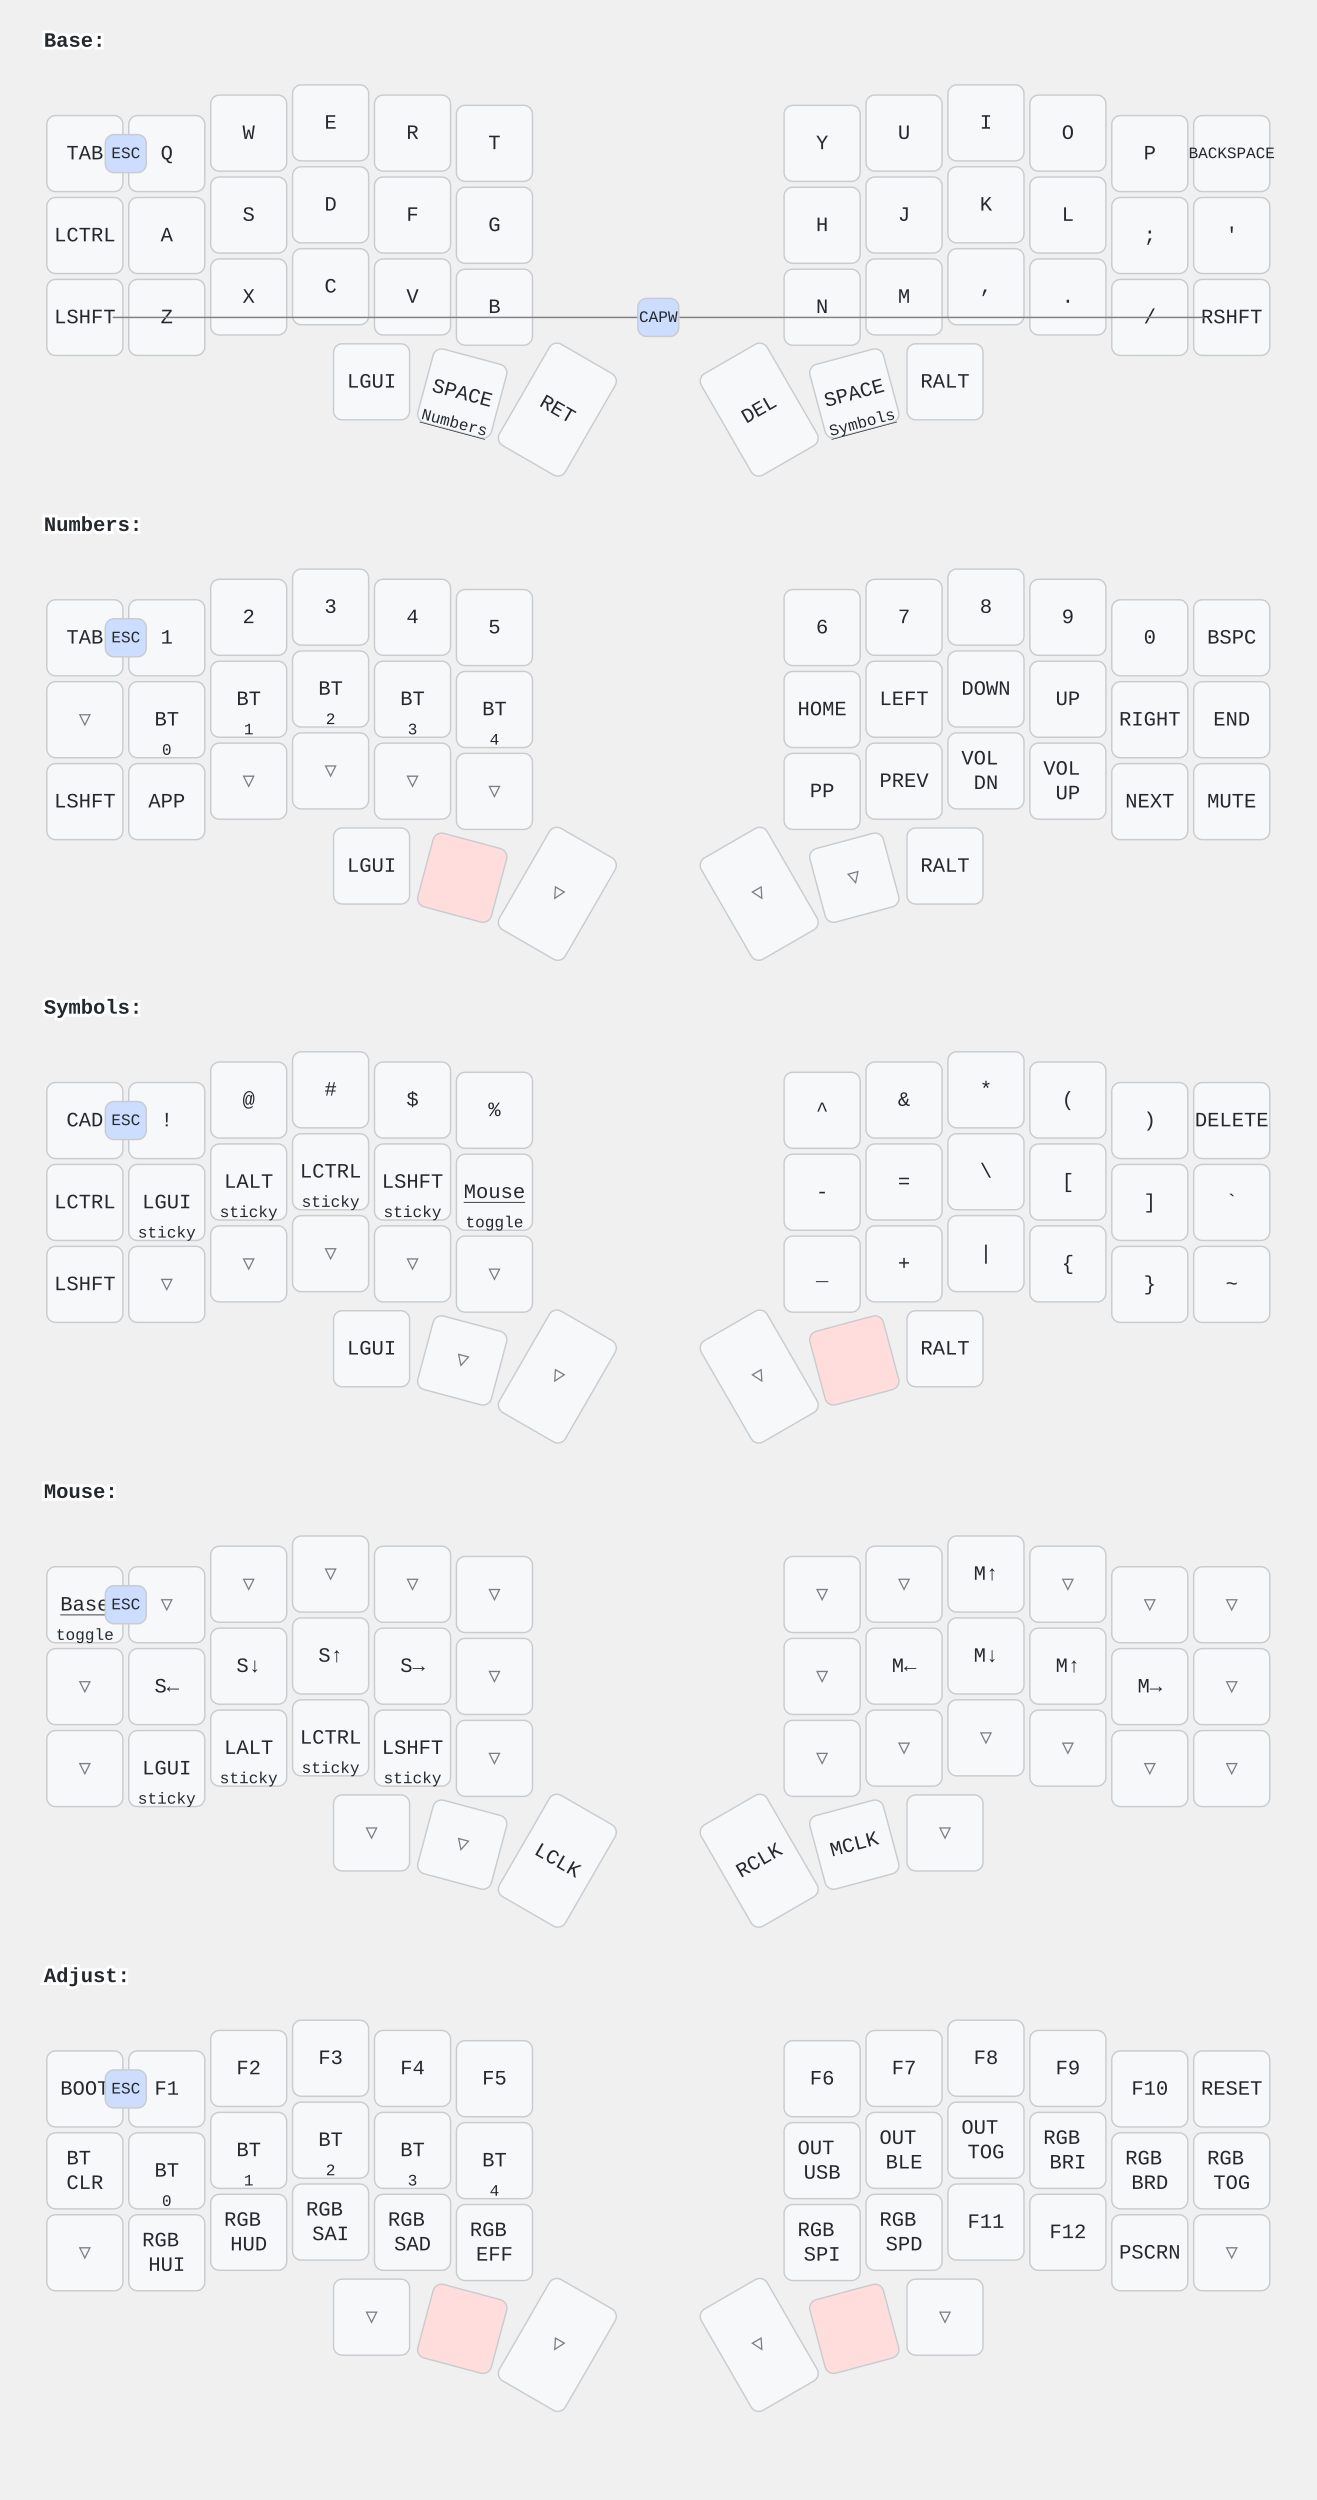
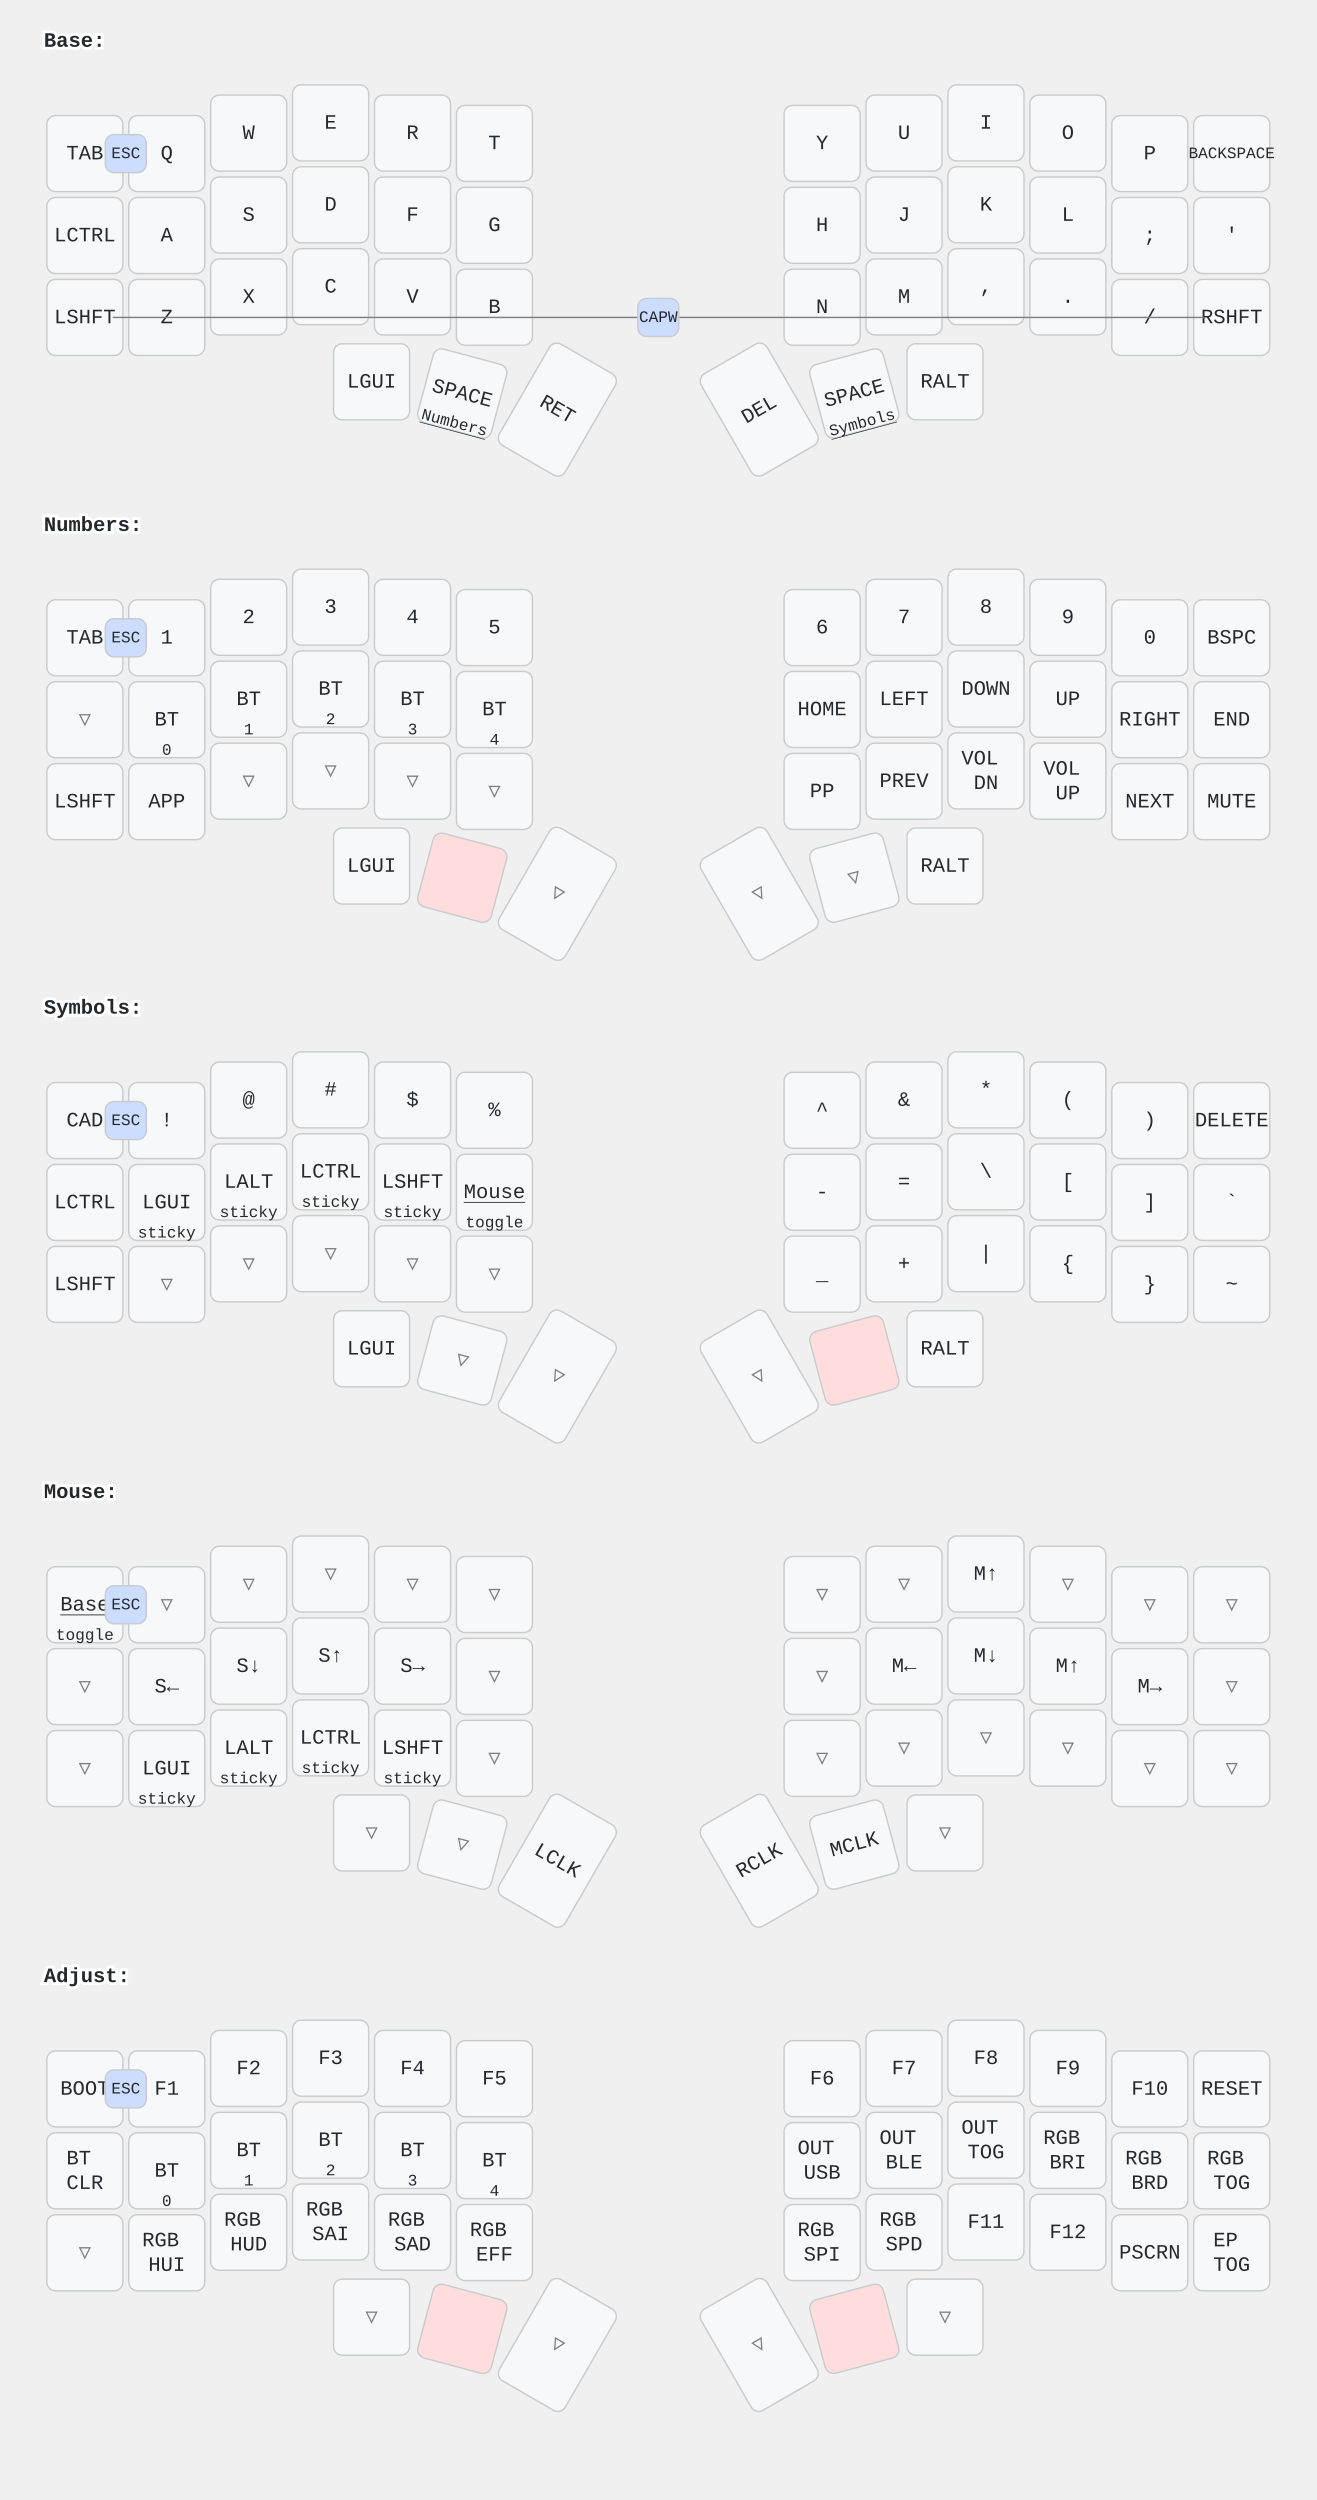
<svg xmlns="http://www.w3.org/2000/svg" width="900" height="1709" viewBox="0 0 900 1709" class="keymap">
  <style>/* inherit to force styles through use tags */
svg path {
    fill: inherit;
}

/* font and background color specifications */
svg.keymap {
    font-family: SFMono-Regular,Consolas,Liberation Mono,Menlo,monospace;
    font-size: 14px;
    font-kerning: normal;
    text-rendering: optimizeLegibility;
    fill: #24292e;
}

/* default key styling */
rect.key {
    fill: #f6f8fa;
}

rect.key, rect.combo {
    stroke: #c9cccf;
    stroke-width: 1;
}

/* default key side styling, only used is draw_key_sides is set */
rect.side {
    filter: brightness(90%);
}

/* color accent for combo boxes */
rect.combo, rect.combo-separate {
    fill: #cdf;
}

/* color accent for held keys */
rect.held, rect.combo.held {
    fill: #fdd;
}

/* color accent for ghost (optional) keys */
rect.ghost, rect.combo.ghost {
    stroke-dasharray: 4, 4;
    stroke-width: 2;
}

text {
    text-anchor: middle;
    dominant-baseline: middle;
}

/* styling for layer labels */
text.label {
    font-weight: bold;
    text-anchor: start;
    stroke: white;
    stroke-width: 4;
    paint-order: stroke;
}

/* styling for optional footer */
text.footer {
    text-anchor: end;
    dominant-baseline: auto;
    stroke: white;
    stroke-width: 4;
    paint-order: stroke;
}

/* styling for combo tap, and key non-tap label text */
text.combo, text.hold, text.shifted, text.left, text.right, text.tl, text.tr, text.bl, text.br {
    font-size: 11px;
}

text.hold, text.bl, text.br {
    text-anchor: middle;
    dominant-baseline: auto;
}

text.shifted, text.tl, text.tr {
    text-anchor: middle;
    dominant-baseline: hanging;
}

text.left, text.tl, text.bl {
    text-anchor: start;
}

text.right, text.tr, text.br {
    text-anchor: end;
}

text.layer-activator {
    text-decoration: underline;
}

/* styling for hold/shifted label text in combo box */
text.combo.hold, text.combo.shifted, text.combo.left, text.combo.right {
    font-size: 8px;
}

/* lighter symbol for transparent keys */
text.trans {
    fill: #7b7e81;
}

/* styling for combo dendrons */
path.combo {
    stroke-width: 1;
    stroke: gray;
    fill: none;
}

/* Start Tabler Icons Cleanup */
/* cannot use height/width with glyphs */
.icon-tabler &gt; path {
    fill: inherit;
    stroke: inherit;
    stroke-width: 2;
}
/* hide tabler's default box */
.icon-tabler &gt; path[stroke="none"][fill="none"] {
    visibility: hidden;
}
/* End Tabler Icons Cleanup */
</style>
  <g transform="translate(30, 0)" class="layer-Base">
    <text x="0" y="28" class="label" id="Base">Base:</text>
    <g transform="translate(0, 56)">
      <g transform="translate(28, 49)" class="key keypos-0">
        <rect rx="6" ry="6" x="-26" y="-26" width="52" height="52" class="key" />
        <text x="0" y="0" class="key tap">TAB</text>
      </g>
      <g transform="translate(84, 49)" class="key keypos-1">
        <rect rx="6" ry="6" x="-26" y="-26" width="52" height="52" class="key" />
        <text x="0" y="0" class="key tap">Q</text>
      </g>
      <g transform="translate(140, 35)" class="key keypos-2">
        <rect rx="6" ry="6" x="-26" y="-26" width="52" height="52" class="key" />
        <text x="0" y="0" class="key tap">W</text>
      </g>
      <g transform="translate(196, 28)" class="key keypos-3">
        <rect rx="6" ry="6" x="-26" y="-26" width="52" height="52" class="key" />
        <text x="0" y="0" class="key tap">E</text>
      </g>
      <g transform="translate(252, 35)" class="key keypos-4">
        <rect rx="6" ry="6" x="-26" y="-26" width="52" height="52" class="key" />
        <text x="0" y="0" class="key tap">R</text>
      </g>
      <g transform="translate(308, 42)" class="key keypos-5">
        <rect rx="6" ry="6" x="-26" y="-26" width="52" height="52" class="key" />
        <text x="0" y="0" class="key tap">T</text>
      </g>
      <g transform="translate(532, 42)" class="key keypos-6">
        <rect rx="6" ry="6" x="-26" y="-26" width="52" height="52" class="key" />
        <text x="0" y="0" class="key tap">Y</text>
      </g>
      <g transform="translate(588, 35)" class="key keypos-7">
        <rect rx="6" ry="6" x="-26" y="-26" width="52" height="52" class="key" />
        <text x="0" y="0" class="key tap">U</text>
      </g>
      <g transform="translate(644, 28)" class="key keypos-8">
        <rect rx="6" ry="6" x="-26" y="-26" width="52" height="52" class="key" />
        <text x="0" y="0" class="key tap">I</text>
      </g>
      <g transform="translate(700, 35)" class="key keypos-9">
        <rect rx="6" ry="6" x="-26" y="-26" width="52" height="52" class="key" />
        <text x="0" y="0" class="key tap">O</text>
      </g>
      <g transform="translate(756, 49)" class="key keypos-10">
        <rect rx="6" ry="6" x="-26" y="-26" width="52" height="52" class="key" />
        <text x="0" y="0" class="key tap">P</text>
      </g>
      <g transform="translate(812, 49)" class="key keypos-11">
        <rect rx="6" ry="6" x="-26" y="-26" width="52" height="52" class="key" />
        <text x="0" y="0" class="key tap">
          <tspan style="font-size: 78%">BACKSPACE</tspan>
        </text>
      </g>
      <g transform="translate(28, 105)" class="key keypos-12">
        <rect rx="6" ry="6" x="-26" y="-26" width="52" height="52" class="key" />
        <text x="0" y="0" class="key tap">LCTRL</text>
      </g>
      <g transform="translate(84, 105)" class="key keypos-13">
        <rect rx="6" ry="6" x="-26" y="-26" width="52" height="52" class="key" />
        <text x="0" y="0" class="key tap">A</text>
      </g>
      <g transform="translate(140, 91)" class="key keypos-14">
        <rect rx="6" ry="6" x="-26" y="-26" width="52" height="52" class="key" />
        <text x="0" y="0" class="key tap">S</text>
      </g>
      <g transform="translate(196, 84)" class="key keypos-15">
        <rect rx="6" ry="6" x="-26" y="-26" width="52" height="52" class="key" />
        <text x="0" y="0" class="key tap">D</text>
      </g>
      <g transform="translate(252, 91)" class="key keypos-16">
        <rect rx="6" ry="6" x="-26" y="-26" width="52" height="52" class="key" />
        <text x="0" y="0" class="key tap">F</text>
      </g>
      <g transform="translate(308, 98)" class="key keypos-17">
        <rect rx="6" ry="6" x="-26" y="-26" width="52" height="52" class="key" />
        <text x="0" y="0" class="key tap">G</text>
      </g>
      <g transform="translate(532, 98)" class="key keypos-18">
        <rect rx="6" ry="6" x="-26" y="-26" width="52" height="52" class="key" />
        <text x="0" y="0" class="key tap">H</text>
      </g>
      <g transform="translate(588, 91)" class="key keypos-19">
        <rect rx="6" ry="6" x="-26" y="-26" width="52" height="52" class="key" />
        <text x="0" y="0" class="key tap">J</text>
      </g>
      <g transform="translate(644, 84)" class="key keypos-20">
        <rect rx="6" ry="6" x="-26" y="-26" width="52" height="52" class="key" />
        <text x="0" y="0" class="key tap">K</text>
      </g>
      <g transform="translate(700, 91)" class="key keypos-21">
        <rect rx="6" ry="6" x="-26" y="-26" width="52" height="52" class="key" />
        <text x="0" y="0" class="key tap">L</text>
      </g>
      <g transform="translate(756, 105)" class="key keypos-22">
        <rect rx="6" ry="6" x="-26" y="-26" width="52" height="52" class="key" />
        <text x="0" y="0" class="key tap">;</text>
      </g>
      <g transform="translate(812, 105)" class="key keypos-23">
        <rect rx="6" ry="6" x="-26" y="-26" width="52" height="52" class="key" />
        <text x="0" y="0" class="key tap">'</text>
      </g>
      <g transform="translate(28, 161)" class="key keypos-24">
        <rect rx="6" ry="6" x="-26" y="-26" width="52" height="52" class="key" />
        <text x="0" y="0" class="key tap">LSHFT</text>
      </g>
      <g transform="translate(84, 161)" class="key keypos-25">
        <rect rx="6" ry="6" x="-26" y="-26" width="52" height="52" class="key" />
        <text x="0" y="0" class="key tap">Z</text>
      </g>
      <g transform="translate(140, 147)" class="key keypos-26">
        <rect rx="6" ry="6" x="-26" y="-26" width="52" height="52" class="key" />
        <text x="0" y="0" class="key tap">X</text>
      </g>
      <g transform="translate(196, 140)" class="key keypos-27">
        <rect rx="6" ry="6" x="-26" y="-26" width="52" height="52" class="key" />
        <text x="0" y="0" class="key tap">C</text>
      </g>
      <g transform="translate(252, 147)" class="key keypos-28">
        <rect rx="6" ry="6" x="-26" y="-26" width="52" height="52" class="key" />
        <text x="0" y="0" class="key tap">V</text>
      </g>
      <g transform="translate(308, 154)" class="key keypos-29">
        <rect rx="6" ry="6" x="-26" y="-26" width="52" height="52" class="key" />
        <text x="0" y="0" class="key tap">B</text>
      </g>
      <g transform="translate(532, 154)" class="key keypos-30">
        <rect rx="6" ry="6" x="-26" y="-26" width="52" height="52" class="key" />
        <text x="0" y="0" class="key tap">N</text>
      </g>
      <g transform="translate(588, 147)" class="key keypos-31">
        <rect rx="6" ry="6" x="-26" y="-26" width="52" height="52" class="key" />
        <text x="0" y="0" class="key tap">M</text>
      </g>
      <g transform="translate(644, 140)" class="key keypos-32">
        <rect rx="6" ry="6" x="-26" y="-26" width="52" height="52" class="key" />
        <text x="0" y="0" class="key tap">,</text>
      </g>
      <g transform="translate(700, 147)" class="key keypos-33">
        <rect rx="6" ry="6" x="-26" y="-26" width="52" height="52" class="key" />
        <text x="0" y="0" class="key tap">.</text>
      </g>
      <g transform="translate(756, 161)" class="key keypos-34">
        <rect rx="6" ry="6" x="-26" y="-26" width="52" height="52" class="key" />
        <text x="0" y="0" class="key tap">/</text>
      </g>
      <g transform="translate(812, 161)" class="key keypos-35">
        <rect rx="6" ry="6" x="-26" y="-26" width="52" height="52" class="key" />
        <text x="0" y="0" class="key tap">RSHFT</text>
      </g>
      <g transform="translate(224, 205)" class="key keypos-36">
        <rect rx="6" ry="6" x="-26" y="-26" width="52" height="52" class="key" />
        <text x="0" y="0" class="key tap">LGUI</text>
      </g>
      <g transform="translate(286, 213) rotate(15.0)" class="key keypos-37">
        <rect rx="6" ry="6" x="-26" y="-26" width="52" height="52" class="key" />
        <text x="0" y="0" class="key tap">SPACE</text>
        <a href="#Numbers">
          <text x="0" y="24" class="key hold layer-activator">Numbers</text>
        </a>
      </g>
      <g transform="translate(351, 224) rotate(30.0)" class="key keypos-38">
        <rect rx="6" ry="6" x="-26" y="-40" width="52" height="80" class="key" />
        <text x="0" y="0" class="key tap">RET</text>
      </g>
      <g transform="translate(489, 224) rotate(-30.0)" class="key keypos-39">
        <rect rx="6" ry="6" x="-26" y="-40" width="52" height="80" class="key" />
        <text x="0" y="0" class="key tap">DEL</text>
      </g>
      <g transform="translate(554, 213) rotate(-15.0)" class="key keypos-40">
        <rect rx="6" ry="6" x="-26" y="-26" width="52" height="52" class="key" />
        <text x="0" y="0" class="key tap">SPACE</text>
        <a href="#Symbols">
          <text x="0" y="24" class="key hold layer-activator">Symbols</text>
        </a>
      </g>
      <g transform="translate(616, 205)" class="key keypos-41">
        <rect rx="6" ry="6" x="-26" y="-26" width="52" height="52" class="key" />
        <text x="0" y="0" class="key tap">RALT</text>
      </g>
      <g class="combo combopos-0">
        <rect rx="6" ry="6" x="42" y="36" width="28" height="26" class="combo" />
        <text x="56" y="49" class="combo tap">ESC</text>
      </g>
      <g class="combo combopos-1">
        <path d="M420,161 l-373,0" class="combo" />
        <path d="M420,161 l373,0" class="combo" />
        <rect rx="6" ry="6" x="406" y="148" width="28" height="26" class="combo" />
        <text x="420" y="161" class="combo tap">CAPW</text>
      </g>
    </g>
  </g>
  <g transform="translate(30, 331)" class="layer-Numbers">
    <text x="0" y="28" class="label" id="Numbers">Numbers:</text>
    <g transform="translate(0, 56)">
      <g transform="translate(28, 49)" class="key keypos-0">
        <rect rx="6" ry="6" x="-26" y="-26" width="52" height="52" class="key" />
        <text x="0" y="0" class="key tap">TAB</text>
      </g>
      <g transform="translate(84, 49)" class="key keypos-1">
        <rect rx="6" ry="6" x="-26" y="-26" width="52" height="52" class="key" />
        <text x="0" y="0" class="key tap">1</text>
      </g>
      <g transform="translate(140, 35)" class="key keypos-2">
        <rect rx="6" ry="6" x="-26" y="-26" width="52" height="52" class="key" />
        <text x="0" y="0" class="key tap">2</text>
      </g>
      <g transform="translate(196, 28)" class="key keypos-3">
        <rect rx="6" ry="6" x="-26" y="-26" width="52" height="52" class="key" />
        <text x="0" y="0" class="key tap">3</text>
      </g>
      <g transform="translate(252, 35)" class="key keypos-4">
        <rect rx="6" ry="6" x="-26" y="-26" width="52" height="52" class="key" />
        <text x="0" y="0" class="key tap">4</text>
      </g>
      <g transform="translate(308, 42)" class="key keypos-5">
        <rect rx="6" ry="6" x="-26" y="-26" width="52" height="52" class="key" />
        <text x="0" y="0" class="key tap">5</text>
      </g>
      <g transform="translate(532, 42)" class="key keypos-6">
        <rect rx="6" ry="6" x="-26" y="-26" width="52" height="52" class="key" />
        <text x="0" y="0" class="key tap">6</text>
      </g>
      <g transform="translate(588, 35)" class="key keypos-7">
        <rect rx="6" ry="6" x="-26" y="-26" width="52" height="52" class="key" />
        <text x="0" y="0" class="key tap">7</text>
      </g>
      <g transform="translate(644, 28)" class="key keypos-8">
        <rect rx="6" ry="6" x="-26" y="-26" width="52" height="52" class="key" />
        <text x="0" y="0" class="key tap">8</text>
      </g>
      <g transform="translate(700, 35)" class="key keypos-9">
        <rect rx="6" ry="6" x="-26" y="-26" width="52" height="52" class="key" />
        <text x="0" y="0" class="key tap">9</text>
      </g>
      <g transform="translate(756, 49)" class="key keypos-10">
        <rect rx="6" ry="6" x="-26" y="-26" width="52" height="52" class="key" />
        <text x="0" y="0" class="key tap">0</text>
      </g>
      <g transform="translate(812, 49)" class="key keypos-11">
        <rect rx="6" ry="6" x="-26" y="-26" width="52" height="52" class="key" />
        <text x="0" y="0" class="key tap">BSPC</text>
      </g>
      <g transform="translate(28, 105)" class="key trans keypos-12">
        <rect rx="6" ry="6" x="-26" y="-26" width="52" height="52" class="key trans" />
        <text x="0" y="0" class="key trans tap">▽</text>
      </g>
      <g transform="translate(84, 105)" class="key keypos-13">
        <rect rx="6" ry="6" x="-26" y="-26" width="52" height="52" class="key" />
        <text x="0" y="0" class="key tap">BT</text>
        <text x="0" y="24" class="key hold">0</text>
      </g>
      <g transform="translate(140, 91)" class="key keypos-14">
        <rect rx="6" ry="6" x="-26" y="-26" width="52" height="52" class="key" />
        <text x="0" y="0" class="key tap">BT</text>
        <text x="0" y="24" class="key hold">1</text>
      </g>
      <g transform="translate(196, 84)" class="key keypos-15">
        <rect rx="6" ry="6" x="-26" y="-26" width="52" height="52" class="key" />
        <text x="0" y="0" class="key tap">BT</text>
        <text x="0" y="24" class="key hold">2</text>
      </g>
      <g transform="translate(252, 91)" class="key keypos-16">
        <rect rx="6" ry="6" x="-26" y="-26" width="52" height="52" class="key" />
        <text x="0" y="0" class="key tap">BT</text>
        <text x="0" y="24" class="key hold">3</text>
      </g>
      <g transform="translate(308, 98)" class="key keypos-17">
        <rect rx="6" ry="6" x="-26" y="-26" width="52" height="52" class="key" />
        <text x="0" y="0" class="key tap">BT</text>
        <text x="0" y="24" class="key hold">4</text>
      </g>
      <g transform="translate(532, 98)" class="key keypos-18">
        <rect rx="6" ry="6" x="-26" y="-26" width="52" height="52" class="key" />
        <text x="0" y="0" class="key tap">HOME</text>
      </g>
      <g transform="translate(588, 91)" class="key keypos-19">
        <rect rx="6" ry="6" x="-26" y="-26" width="52" height="52" class="key" />
        <text x="0" y="0" class="key tap">LEFT</text>
      </g>
      <g transform="translate(644, 84)" class="key keypos-20">
        <rect rx="6" ry="6" x="-26" y="-26" width="52" height="52" class="key" />
        <text x="0" y="0" class="key tap">DOWN</text>
      </g>
      <g transform="translate(700, 91)" class="key keypos-21">
        <rect rx="6" ry="6" x="-26" y="-26" width="52" height="52" class="key" />
        <text x="0" y="0" class="key tap">UP</text>
      </g>
      <g transform="translate(756, 105)" class="key keypos-22">
        <rect rx="6" ry="6" x="-26" y="-26" width="52" height="52" class="key" />
        <text x="0" y="0" class="key tap">RIGHT</text>
      </g>
      <g transform="translate(812, 105)" class="key keypos-23">
        <rect rx="6" ry="6" x="-26" y="-26" width="52" height="52" class="key" />
        <text x="0" y="0" class="key tap">END</text>
      </g>
      <g transform="translate(28, 161)" class="key keypos-24">
        <rect rx="6" ry="6" x="-26" y="-26" width="52" height="52" class="key" />
        <text x="0" y="0" class="key tap">LSHFT</text>
      </g>
      <g transform="translate(84, 161)" class="key keypos-25">
        <rect rx="6" ry="6" x="-26" y="-26" width="52" height="52" class="key" />
        <text x="0" y="0" class="key tap">APP</text>
      </g>
      <g transform="translate(140, 147)" class="key trans keypos-26">
        <rect rx="6" ry="6" x="-26" y="-26" width="52" height="52" class="key trans" />
        <text x="0" y="0" class="key trans tap">▽</text>
      </g>
      <g transform="translate(196, 140)" class="key trans keypos-27">
        <rect rx="6" ry="6" x="-26" y="-26" width="52" height="52" class="key trans" />
        <text x="0" y="0" class="key trans tap">▽</text>
      </g>
      <g transform="translate(252, 147)" class="key trans keypos-28">
        <rect rx="6" ry="6" x="-26" y="-26" width="52" height="52" class="key trans" />
        <text x="0" y="0" class="key trans tap">▽</text>
      </g>
      <g transform="translate(308, 154)" class="key trans keypos-29">
        <rect rx="6" ry="6" x="-26" y="-26" width="52" height="52" class="key trans" />
        <text x="0" y="0" class="key trans tap">▽</text>
      </g>
      <g transform="translate(532, 154)" class="key keypos-30">
        <rect rx="6" ry="6" x="-26" y="-26" width="52" height="52" class="key" />
        <text x="0" y="0" class="key tap">PP</text>
      </g>
      <g transform="translate(588, 147)" class="key keypos-31">
        <rect rx="6" ry="6" x="-26" y="-26" width="52" height="52" class="key" />
        <text x="0" y="0" class="key tap">PREV</text>
      </g>
      <g transform="translate(644, 140)" class="key keypos-32">
        <rect rx="6" ry="6" x="-26" y="-26" width="52" height="52" class="key" />
        <text x="0" y="0" class="key tap">
          <tspan x="0" dy="-0.6em">VOL</tspan>
          <tspan x="0" dy="1.2em">DN</tspan>
        </text>
      </g>
      <g transform="translate(700, 147)" class="key keypos-33">
        <rect rx="6" ry="6" x="-26" y="-26" width="52" height="52" class="key" />
        <text x="0" y="0" class="key tap">
          <tspan x="0" dy="-0.6em">VOL</tspan>
          <tspan x="0" dy="1.2em">UP</tspan>
        </text>
      </g>
      <g transform="translate(756, 161)" class="key keypos-34">
        <rect rx="6" ry="6" x="-26" y="-26" width="52" height="52" class="key" />
        <text x="0" y="0" class="key tap">NEXT</text>
      </g>
      <g transform="translate(812, 161)" class="key keypos-35">
        <rect rx="6" ry="6" x="-26" y="-26" width="52" height="52" class="key" />
        <text x="0" y="0" class="key tap">MUTE</text>
      </g>
      <g transform="translate(224, 205)" class="key keypos-36">
        <rect rx="6" ry="6" x="-26" y="-26" width="52" height="52" class="key" />
        <text x="0" y="0" class="key tap">LGUI</text>
      </g>
      <g transform="translate(286, 213) rotate(15.0)" class="key held keypos-37">
        <rect rx="6" ry="6" x="-26" y="-26" width="52" height="52" class="key held" />
      </g>
      <g transform="translate(351, 224) rotate(30.0)" class="key trans keypos-38">
        <rect rx="6" ry="6" x="-26" y="-40" width="52" height="80" class="key trans" />
        <text x="0" y="0" class="key trans tap">▽</text>
      </g>
      <g transform="translate(489, 224) rotate(-30.0)" class="key trans keypos-39">
        <rect rx="6" ry="6" x="-26" y="-40" width="52" height="80" class="key trans" />
        <text x="0" y="0" class="key trans tap">▽</text>
      </g>
      <g transform="translate(554, 213) rotate(-15.0)" class="key trans keypos-40">
        <rect rx="6" ry="6" x="-26" y="-26" width="52" height="52" class="key trans" />
        <text x="0" y="0" class="key trans tap">▽</text>
      </g>
      <g transform="translate(616, 205)" class="key keypos-41">
        <rect rx="6" ry="6" x="-26" y="-26" width="52" height="52" class="key" />
        <text x="0" y="0" class="key tap">RALT</text>
      </g>
      <g class="combo combopos-0">
        <rect rx="6" ry="6" x="42" y="36" width="28" height="26" class="combo" />
        <text x="56" y="49" class="combo tap">ESC</text>
      </g>
    </g>
  </g>
  <g transform="translate(30, 661)" class="layer-Symbols">
    <text x="0" y="28" class="label" id="Symbols">Symbols:</text>
    <g transform="translate(0, 56)">
      <g transform="translate(28, 49)" class="key keypos-0">
        <rect rx="6" ry="6" x="-26" y="-26" width="52" height="52" class="key" />
        <text x="0" y="0" class="key tap">CAD</text>
      </g>
      <g transform="translate(84, 49)" class="key keypos-1">
        <rect rx="6" ry="6" x="-26" y="-26" width="52" height="52" class="key" />
        <text x="0" y="0" class="key tap">!</text>
      </g>
      <g transform="translate(140, 35)" class="key keypos-2">
        <rect rx="6" ry="6" x="-26" y="-26" width="52" height="52" class="key" />
        <text x="0" y="0" class="key tap">@</text>
      </g>
      <g transform="translate(196, 28)" class="key keypos-3">
        <rect rx="6" ry="6" x="-26" y="-26" width="52" height="52" class="key" />
        <text x="0" y="0" class="key tap">#</text>
      </g>
      <g transform="translate(252, 35)" class="key keypos-4">
        <rect rx="6" ry="6" x="-26" y="-26" width="52" height="52" class="key" />
        <text x="0" y="0" class="key tap">$</text>
      </g>
      <g transform="translate(308, 42)" class="key keypos-5">
        <rect rx="6" ry="6" x="-26" y="-26" width="52" height="52" class="key" />
        <text x="0" y="0" class="key tap">%</text>
      </g>
      <g transform="translate(532, 42)" class="key keypos-6">
        <rect rx="6" ry="6" x="-26" y="-26" width="52" height="52" class="key" />
        <text x="0" y="0" class="key tap">^</text>
      </g>
      <g transform="translate(588, 35)" class="key keypos-7">
        <rect rx="6" ry="6" x="-26" y="-26" width="52" height="52" class="key" />
        <text x="0" y="0" class="key tap">&amp;</text>
      </g>
      <g transform="translate(644, 28)" class="key keypos-8">
        <rect rx="6" ry="6" x="-26" y="-26" width="52" height="52" class="key" />
        <text x="0" y="0" class="key tap">*</text>
      </g>
      <g transform="translate(700, 35)" class="key keypos-9">
        <rect rx="6" ry="6" x="-26" y="-26" width="52" height="52" class="key" />
        <text x="0" y="0" class="key tap">(</text>
      </g>
      <g transform="translate(756, 49)" class="key keypos-10">
        <rect rx="6" ry="6" x="-26" y="-26" width="52" height="52" class="key" />
        <text x="0" y="0" class="key tap">)</text>
      </g>
      <g transform="translate(812, 49)" class="key keypos-11">
        <rect rx="6" ry="6" x="-26" y="-26" width="52" height="52" class="key" />
        <text x="0" y="0" class="key tap">DELETE</text>
      </g>
      <g transform="translate(28, 105)" class="key keypos-12">
        <rect rx="6" ry="6" x="-26" y="-26" width="52" height="52" class="key" />
        <text x="0" y="0" class="key tap">LCTRL</text>
      </g>
      <g transform="translate(84, 105)" class="key keypos-13">
        <rect rx="6" ry="6" x="-26" y="-26" width="52" height="52" class="key" />
        <text x="0" y="0" class="key tap">LGUI</text>
        <text x="0" y="24" class="key hold">sticky</text>
      </g>
      <g transform="translate(140, 91)" class="key keypos-14">
        <rect rx="6" ry="6" x="-26" y="-26" width="52" height="52" class="key" />
        <text x="0" y="0" class="key tap">LALT</text>
        <text x="0" y="24" class="key hold">sticky</text>
      </g>
      <g transform="translate(196, 84)" class="key keypos-15">
        <rect rx="6" ry="6" x="-26" y="-26" width="52" height="52" class="key" />
        <text x="0" y="0" class="key tap">LCTRL</text>
        <text x="0" y="24" class="key hold">sticky</text>
      </g>
      <g transform="translate(252, 91)" class="key keypos-16">
        <rect rx="6" ry="6" x="-26" y="-26" width="52" height="52" class="key" />
        <text x="0" y="0" class="key tap">LSHFT</text>
        <text x="0" y="24" class="key hold">sticky</text>
      </g>
      <g transform="translate(308, 98)" class="key keypos-17">
        <rect rx="6" ry="6" x="-26" y="-26" width="52" height="52" class="key" />
        <a href="#Mouse">
          <text x="0" y="0" class="key tap layer-activator">Mouse</text>
        </a>
        <text x="0" y="24" class="key hold">toggle</text>
      </g>
      <g transform="translate(532, 98)" class="key keypos-18">
        <rect rx="6" ry="6" x="-26" y="-26" width="52" height="52" class="key" />
        <text x="0" y="0" class="key tap">-</text>
      </g>
      <g transform="translate(588, 91)" class="key keypos-19">
        <rect rx="6" ry="6" x="-26" y="-26" width="52" height="52" class="key" />
        <text x="0" y="0" class="key tap">=</text>
      </g>
      <g transform="translate(644, 84)" class="key keypos-20">
        <rect rx="6" ry="6" x="-26" y="-26" width="52" height="52" class="key" />
        <text x="0" y="0" class="key tap">\</text>
      </g>
      <g transform="translate(700, 91)" class="key keypos-21">
        <rect rx="6" ry="6" x="-26" y="-26" width="52" height="52" class="key" />
        <text x="0" y="0" class="key tap">[</text>
      </g>
      <g transform="translate(756, 105)" class="key keypos-22">
        <rect rx="6" ry="6" x="-26" y="-26" width="52" height="52" class="key" />
        <text x="0" y="0" class="key tap">]</text>
      </g>
      <g transform="translate(812, 105)" class="key keypos-23">
        <rect rx="6" ry="6" x="-26" y="-26" width="52" height="52" class="key" />
        <text x="0" y="0" class="key tap">`</text>
      </g>
      <g transform="translate(28, 161)" class="key keypos-24">
        <rect rx="6" ry="6" x="-26" y="-26" width="52" height="52" class="key" />
        <text x="0" y="0" class="key tap">LSHFT</text>
      </g>
      <g transform="translate(84, 161)" class="key trans keypos-25">
        <rect rx="6" ry="6" x="-26" y="-26" width="52" height="52" class="key trans" />
        <text x="0" y="0" class="key trans tap">▽</text>
      </g>
      <g transform="translate(140, 147)" class="key trans keypos-26">
        <rect rx="6" ry="6" x="-26" y="-26" width="52" height="52" class="key trans" />
        <text x="0" y="0" class="key trans tap">▽</text>
      </g>
      <g transform="translate(196, 140)" class="key trans keypos-27">
        <rect rx="6" ry="6" x="-26" y="-26" width="52" height="52" class="key trans" />
        <text x="0" y="0" class="key trans tap">▽</text>
      </g>
      <g transform="translate(252, 147)" class="key trans keypos-28">
        <rect rx="6" ry="6" x="-26" y="-26" width="52" height="52" class="key trans" />
        <text x="0" y="0" class="key trans tap">▽</text>
      </g>
      <g transform="translate(308, 154)" class="key trans keypos-29">
        <rect rx="6" ry="6" x="-26" y="-26" width="52" height="52" class="key trans" />
        <text x="0" y="0" class="key trans tap">▽</text>
      </g>
      <g transform="translate(532, 154)" class="key keypos-30">
        <rect rx="6" ry="6" x="-26" y="-26" width="52" height="52" class="key" />
        <text x="0" y="0" class="key tap">_</text>
      </g>
      <g transform="translate(588, 147)" class="key keypos-31">
        <rect rx="6" ry="6" x="-26" y="-26" width="52" height="52" class="key" />
        <text x="0" y="0" class="key tap">+</text>
      </g>
      <g transform="translate(644, 140)" class="key keypos-32">
        <rect rx="6" ry="6" x="-26" y="-26" width="52" height="52" class="key" />
        <text x="0" y="0" class="key tap">|</text>
      </g>
      <g transform="translate(700, 147)" class="key keypos-33">
        <rect rx="6" ry="6" x="-26" y="-26" width="52" height="52" class="key" />
        <text x="0" y="0" class="key tap">{</text>
      </g>
      <g transform="translate(756, 161)" class="key keypos-34">
        <rect rx="6" ry="6" x="-26" y="-26" width="52" height="52" class="key" />
        <text x="0" y="0" class="key tap">}</text>
      </g>
      <g transform="translate(812, 161)" class="key keypos-35">
        <rect rx="6" ry="6" x="-26" y="-26" width="52" height="52" class="key" />
        <text x="0" y="0" class="key tap">~</text>
      </g>
      <g transform="translate(224, 205)" class="key keypos-36">
        <rect rx="6" ry="6" x="-26" y="-26" width="52" height="52" class="key" />
        <text x="0" y="0" class="key tap">LGUI</text>
      </g>
      <g transform="translate(286, 213) rotate(15.0)" class="key trans keypos-37">
        <rect rx="6" ry="6" x="-26" y="-26" width="52" height="52" class="key trans" />
        <text x="0" y="0" class="key trans tap">▽</text>
      </g>
      <g transform="translate(351, 224) rotate(30.0)" class="key trans keypos-38">
        <rect rx="6" ry="6" x="-26" y="-40" width="52" height="80" class="key trans" />
        <text x="0" y="0" class="key trans tap">▽</text>
      </g>
      <g transform="translate(489, 224) rotate(-30.0)" class="key trans keypos-39">
        <rect rx="6" ry="6" x="-26" y="-40" width="52" height="80" class="key trans" />
        <text x="0" y="0" class="key trans tap">▽</text>
      </g>
      <g transform="translate(554, 213) rotate(-15.0)" class="key held keypos-40">
        <rect rx="6" ry="6" x="-26" y="-26" width="52" height="52" class="key held" />
      </g>
      <g transform="translate(616, 205)" class="key keypos-41">
        <rect rx="6" ry="6" x="-26" y="-26" width="52" height="52" class="key" />
        <text x="0" y="0" class="key tap">RALT</text>
      </g>
      <g class="combo combopos-0">
        <rect rx="6" ry="6" x="42" y="36" width="28" height="26" class="combo" />
        <text x="56" y="49" class="combo tap">ESC</text>
      </g>
    </g>
  </g>
  <g transform="translate(30, 992)" class="layer-Mouse">
    <text x="0" y="28" class="label" id="Mouse">Mouse:</text>
    <g transform="translate(0, 56)">
      <g transform="translate(28, 49)" class="key keypos-0">
        <rect rx="6" ry="6" x="-26" y="-26" width="52" height="52" class="key" />
        <a href="#Base">
          <text x="0" y="0" class="key tap layer-activator">Base</text>
        </a>
        <text x="0" y="24" class="key hold">toggle</text>
      </g>
      <g transform="translate(84, 49)" class="key trans keypos-1">
        <rect rx="6" ry="6" x="-26" y="-26" width="52" height="52" class="key trans" />
        <text x="0" y="0" class="key trans tap">▽</text>
      </g>
      <g transform="translate(140, 35)" class="key trans keypos-2">
        <rect rx="6" ry="6" x="-26" y="-26" width="52" height="52" class="key trans" />
        <text x="0" y="0" class="key trans tap">▽</text>
      </g>
      <g transform="translate(196, 28)" class="key trans keypos-3">
        <rect rx="6" ry="6" x="-26" y="-26" width="52" height="52" class="key trans" />
        <text x="0" y="0" class="key trans tap">▽</text>
      </g>
      <g transform="translate(252, 35)" class="key trans keypos-4">
        <rect rx="6" ry="6" x="-26" y="-26" width="52" height="52" class="key trans" />
        <text x="0" y="0" class="key trans tap">▽</text>
      </g>
      <g transform="translate(308, 42)" class="key trans keypos-5">
        <rect rx="6" ry="6" x="-26" y="-26" width="52" height="52" class="key trans" />
        <text x="0" y="0" class="key trans tap">▽</text>
      </g>
      <g transform="translate(532, 42)" class="key trans keypos-6">
        <rect rx="6" ry="6" x="-26" y="-26" width="52" height="52" class="key trans" />
        <text x="0" y="0" class="key trans tap">▽</text>
      </g>
      <g transform="translate(588, 35)" class="key trans keypos-7">
        <rect rx="6" ry="6" x="-26" y="-26" width="52" height="52" class="key trans" />
        <text x="0" y="0" class="key trans tap">▽</text>
      </g>
      <g transform="translate(644, 28)" class="key keypos-8">
        <rect rx="6" ry="6" x="-26" y="-26" width="52" height="52" class="key" />
        <text x="0" y="0" class="key tap">M↑</text>
      </g>
      <g transform="translate(700, 35)" class="key trans keypos-9">
        <rect rx="6" ry="6" x="-26" y="-26" width="52" height="52" class="key trans" />
        <text x="0" y="0" class="key trans tap">▽</text>
      </g>
      <g transform="translate(756, 49)" class="key trans keypos-10">
        <rect rx="6" ry="6" x="-26" y="-26" width="52" height="52" class="key trans" />
        <text x="0" y="0" class="key trans tap">▽</text>
      </g>
      <g transform="translate(812, 49)" class="key trans keypos-11">
        <rect rx="6" ry="6" x="-26" y="-26" width="52" height="52" class="key trans" />
        <text x="0" y="0" class="key trans tap">▽</text>
      </g>
      <g transform="translate(28, 105)" class="key trans keypos-12">
        <rect rx="6" ry="6" x="-26" y="-26" width="52" height="52" class="key trans" />
        <text x="0" y="0" class="key trans tap">▽</text>
      </g>
      <g transform="translate(84, 105)" class="key keypos-13">
        <rect rx="6" ry="6" x="-26" y="-26" width="52" height="52" class="key" />
        <text x="0" y="0" class="key tap">S←</text>
      </g>
      <g transform="translate(140, 91)" class="key keypos-14">
        <rect rx="6" ry="6" x="-26" y="-26" width="52" height="52" class="key" />
        <text x="0" y="0" class="key tap">S↓</text>
      </g>
      <g transform="translate(196, 84)" class="key keypos-15">
        <rect rx="6" ry="6" x="-26" y="-26" width="52" height="52" class="key" />
        <text x="0" y="0" class="key tap">S↑</text>
      </g>
      <g transform="translate(252, 91)" class="key keypos-16">
        <rect rx="6" ry="6" x="-26" y="-26" width="52" height="52" class="key" />
        <text x="0" y="0" class="key tap">S→</text>
      </g>
      <g transform="translate(308, 98)" class="key trans keypos-17">
        <rect rx="6" ry="6" x="-26" y="-26" width="52" height="52" class="key trans" />
        <text x="0" y="0" class="key trans tap">▽</text>
      </g>
      <g transform="translate(532, 98)" class="key trans keypos-18">
        <rect rx="6" ry="6" x="-26" y="-26" width="52" height="52" class="key trans" />
        <text x="0" y="0" class="key trans tap">▽</text>
      </g>
      <g transform="translate(588, 91)" class="key keypos-19">
        <rect rx="6" ry="6" x="-26" y="-26" width="52" height="52" class="key" />
        <text x="0" y="0" class="key tap">M←</text>
      </g>
      <g transform="translate(644, 84)" class="key keypos-20">
        <rect rx="6" ry="6" x="-26" y="-26" width="52" height="52" class="key" />
        <text x="0" y="0" class="key tap">M↓</text>
      </g>
      <g transform="translate(700, 91)" class="key keypos-21">
        <rect rx="6" ry="6" x="-26" y="-26" width="52" height="52" class="key" />
        <text x="0" y="0" class="key tap">M↑</text>
      </g>
      <g transform="translate(756, 105)" class="key keypos-22">
        <rect rx="6" ry="6" x="-26" y="-26" width="52" height="52" class="key" />
        <text x="0" y="0" class="key tap">M→</text>
      </g>
      <g transform="translate(812, 105)" class="key trans keypos-23">
        <rect rx="6" ry="6" x="-26" y="-26" width="52" height="52" class="key trans" />
        <text x="0" y="0" class="key trans tap">▽</text>
      </g>
      <g transform="translate(28, 161)" class="key trans keypos-24">
        <rect rx="6" ry="6" x="-26" y="-26" width="52" height="52" class="key trans" />
        <text x="0" y="0" class="key trans tap">▽</text>
      </g>
      <g transform="translate(84, 161)" class="key keypos-25">
        <rect rx="6" ry="6" x="-26" y="-26" width="52" height="52" class="key" />
        <text x="0" y="0" class="key tap">LGUI</text>
        <text x="0" y="24" class="key hold">sticky</text>
      </g>
      <g transform="translate(140, 147)" class="key keypos-26">
        <rect rx="6" ry="6" x="-26" y="-26" width="52" height="52" class="key" />
        <text x="0" y="0" class="key tap">LALT</text>
        <text x="0" y="24" class="key hold">sticky</text>
      </g>
      <g transform="translate(196, 140)" class="key keypos-27">
        <rect rx="6" ry="6" x="-26" y="-26" width="52" height="52" class="key" />
        <text x="0" y="0" class="key tap">LCTRL</text>
        <text x="0" y="24" class="key hold">sticky</text>
      </g>
      <g transform="translate(252, 147)" class="key keypos-28">
        <rect rx="6" ry="6" x="-26" y="-26" width="52" height="52" class="key" />
        <text x="0" y="0" class="key tap">LSHFT</text>
        <text x="0" y="24" class="key hold">sticky</text>
      </g>
      <g transform="translate(308, 154)" class="key trans keypos-29">
        <rect rx="6" ry="6" x="-26" y="-26" width="52" height="52" class="key trans" />
        <text x="0" y="0" class="key trans tap">▽</text>
      </g>
      <g transform="translate(532, 154)" class="key trans keypos-30">
        <rect rx="6" ry="6" x="-26" y="-26" width="52" height="52" class="key trans" />
        <text x="0" y="0" class="key trans tap">▽</text>
      </g>
      <g transform="translate(588, 147)" class="key trans keypos-31">
        <rect rx="6" ry="6" x="-26" y="-26" width="52" height="52" class="key trans" />
        <text x="0" y="0" class="key trans tap">▽</text>
      </g>
      <g transform="translate(644, 140)" class="key trans keypos-32">
        <rect rx="6" ry="6" x="-26" y="-26" width="52" height="52" class="key trans" />
        <text x="0" y="0" class="key trans tap">▽</text>
      </g>
      <g transform="translate(700, 147)" class="key trans keypos-33">
        <rect rx="6" ry="6" x="-26" y="-26" width="52" height="52" class="key trans" />
        <text x="0" y="0" class="key trans tap">▽</text>
      </g>
      <g transform="translate(756, 161)" class="key trans keypos-34">
        <rect rx="6" ry="6" x="-26" y="-26" width="52" height="52" class="key trans" />
        <text x="0" y="0" class="key trans tap">▽</text>
      </g>
      <g transform="translate(812, 161)" class="key trans keypos-35">
        <rect rx="6" ry="6" x="-26" y="-26" width="52" height="52" class="key trans" />
        <text x="0" y="0" class="key trans tap">▽</text>
      </g>
      <g transform="translate(224, 205)" class="key trans keypos-36">
        <rect rx="6" ry="6" x="-26" y="-26" width="52" height="52" class="key trans" />
        <text x="0" y="0" class="key trans tap">▽</text>
      </g>
      <g transform="translate(286, 213) rotate(15.0)" class="key trans keypos-37">
        <rect rx="6" ry="6" x="-26" y="-26" width="52" height="52" class="key trans" />
        <text x="0" y="0" class="key trans tap">▽</text>
      </g>
      <g transform="translate(351, 224) rotate(30.0)" class="key keypos-38">
        <rect rx="6" ry="6" x="-26" y="-40" width="52" height="80" class="key" />
        <text x="0" y="0" class="key tap">LCLK</text>
      </g>
      <g transform="translate(489, 224) rotate(-30.0)" class="key keypos-39">
        <rect rx="6" ry="6" x="-26" y="-40" width="52" height="80" class="key" />
        <text x="0" y="0" class="key tap">RCLK</text>
      </g>
      <g transform="translate(554, 213) rotate(-15.0)" class="key keypos-40">
        <rect rx="6" ry="6" x="-26" y="-26" width="52" height="52" class="key" />
        <text x="0" y="0" class="key tap">MCLK</text>
      </g>
      <g transform="translate(616, 205)" class="key trans keypos-41">
        <rect rx="6" ry="6" x="-26" y="-26" width="52" height="52" class="key trans" />
        <text x="0" y="0" class="key trans tap">▽</text>
      </g>
      <g class="combo combopos-0">
        <rect rx="6" ry="6" x="42" y="36" width="28" height="26" class="combo" />
        <text x="56" y="49" class="combo tap">ESC</text>
      </g>
    </g>
  </g>
  <g transform="translate(30, 1323)" class="layer-Adjust">
    <text x="0" y="28" class="label" id="Adjust">Adjust:</text>
    <g transform="translate(0, 56)">
      <g transform="translate(28, 49)" class="key keypos-0">
        <rect rx="6" ry="6" x="-26" y="-26" width="52" height="52" class="key" />
        <text x="0" y="0" class="key tap">BOOT</text>
      </g>
      <g transform="translate(84, 49)" class="key keypos-1">
        <rect rx="6" ry="6" x="-26" y="-26" width="52" height="52" class="key" />
        <text x="0" y="0" class="key tap">F1</text>
      </g>
      <g transform="translate(140, 35)" class="key keypos-2">
        <rect rx="6" ry="6" x="-26" y="-26" width="52" height="52" class="key" />
        <text x="0" y="0" class="key tap">F2</text>
      </g>
      <g transform="translate(196, 28)" class="key keypos-3">
        <rect rx="6" ry="6" x="-26" y="-26" width="52" height="52" class="key" />
        <text x="0" y="0" class="key tap">F3</text>
      </g>
      <g transform="translate(252, 35)" class="key keypos-4">
        <rect rx="6" ry="6" x="-26" y="-26" width="52" height="52" class="key" />
        <text x="0" y="0" class="key tap">F4</text>
      </g>
      <g transform="translate(308, 42)" class="key keypos-5">
        <rect rx="6" ry="6" x="-26" y="-26" width="52" height="52" class="key" />
        <text x="0" y="0" class="key tap">F5</text>
      </g>
      <g transform="translate(532, 42)" class="key keypos-6">
        <rect rx="6" ry="6" x="-26" y="-26" width="52" height="52" class="key" />
        <text x="0" y="0" class="key tap">F6</text>
      </g>
      <g transform="translate(588, 35)" class="key keypos-7">
        <rect rx="6" ry="6" x="-26" y="-26" width="52" height="52" class="key" />
        <text x="0" y="0" class="key tap">F7</text>
      </g>
      <g transform="translate(644, 28)" class="key keypos-8">
        <rect rx="6" ry="6" x="-26" y="-26" width="52" height="52" class="key" />
        <text x="0" y="0" class="key tap">F8</text>
      </g>
      <g transform="translate(700, 35)" class="key keypos-9">
        <rect rx="6" ry="6" x="-26" y="-26" width="52" height="52" class="key" />
        <text x="0" y="0" class="key tap">F9</text>
      </g>
      <g transform="translate(756, 49)" class="key keypos-10">
        <rect rx="6" ry="6" x="-26" y="-26" width="52" height="52" class="key" />
        <text x="0" y="0" class="key tap">F10</text>
      </g>
      <g transform="translate(812, 49)" class="key keypos-11">
        <rect rx="6" ry="6" x="-26" y="-26" width="52" height="52" class="key" />
        <text x="0" y="0" class="key tap">RESET</text>
      </g>
      <g transform="translate(28, 105)" class="key keypos-12">
        <rect rx="6" ry="6" x="-26" y="-26" width="52" height="52" class="key" />
        <text x="0" y="0" class="key tap">
          <tspan x="0" dy="-0.6em">BT</tspan>
          <tspan x="0" dy="1.2em">CLR</tspan>
        </text>
      </g>
      <g transform="translate(84, 105)" class="key keypos-13">
        <rect rx="6" ry="6" x="-26" y="-26" width="52" height="52" class="key" />
        <text x="0" y="0" class="key tap">BT</text>
        <text x="0" y="24" class="key hold">0</text>
      </g>
      <g transform="translate(140, 91)" class="key keypos-14">
        <rect rx="6" ry="6" x="-26" y="-26" width="52" height="52" class="key" />
        <text x="0" y="0" class="key tap">BT</text>
        <text x="0" y="24" class="key hold">1</text>
      </g>
      <g transform="translate(196, 84)" class="key keypos-15">
        <rect rx="6" ry="6" x="-26" y="-26" width="52" height="52" class="key" />
        <text x="0" y="0" class="key tap">BT</text>
        <text x="0" y="24" class="key hold">2</text>
      </g>
      <g transform="translate(252, 91)" class="key keypos-16">
        <rect rx="6" ry="6" x="-26" y="-26" width="52" height="52" class="key" />
        <text x="0" y="0" class="key tap">BT</text>
        <text x="0" y="24" class="key hold">3</text>
      </g>
      <g transform="translate(308, 98)" class="key keypos-17">
        <rect rx="6" ry="6" x="-26" y="-26" width="52" height="52" class="key" />
        <text x="0" y="0" class="key tap">BT</text>
        <text x="0" y="24" class="key hold">4</text>
      </g>
      <g transform="translate(532, 98)" class="key keypos-18">
        <rect rx="6" ry="6" x="-26" y="-26" width="52" height="52" class="key" />
        <text x="0" y="0" class="key tap">
          <tspan x="0" dy="-0.6em">OUT</tspan>
          <tspan x="0" dy="1.2em">USB</tspan>
        </text>
      </g>
      <g transform="translate(588, 91)" class="key keypos-19">
        <rect rx="6" ry="6" x="-26" y="-26" width="52" height="52" class="key" />
        <text x="0" y="0" class="key tap">
          <tspan x="0" dy="-0.6em">OUT</tspan>
          <tspan x="0" dy="1.2em">BLE</tspan>
        </text>
      </g>
      <g transform="translate(644, 84)" class="key keypos-20">
        <rect rx="6" ry="6" x="-26" y="-26" width="52" height="52" class="key" />
        <text x="0" y="0" class="key tap">
          <tspan x="0" dy="-0.6em">OUT</tspan>
          <tspan x="0" dy="1.2em">TOG</tspan>
        </text>
      </g>
      <g transform="translate(700, 91)" class="key keypos-21">
        <rect rx="6" ry="6" x="-26" y="-26" width="52" height="52" class="key" />
        <text x="0" y="0" class="key tap">
          <tspan x="0" dy="-0.6em">RGB</tspan>
          <tspan x="0" dy="1.2em">BRI</tspan>
        </text>
      </g>
      <g transform="translate(756, 105)" class="key keypos-22">
        <rect rx="6" ry="6" x="-26" y="-26" width="52" height="52" class="key" />
        <text x="0" y="0" class="key tap">
          <tspan x="0" dy="-0.6em">RGB</tspan>
          <tspan x="0" dy="1.2em">BRD</tspan>
        </text>
      </g>
      <g transform="translate(812, 105)" class="key keypos-23">
        <rect rx="6" ry="6" x="-26" y="-26" width="52" height="52" class="key" />
        <text x="0" y="0" class="key tap">
          <tspan x="0" dy="-0.6em">RGB</tspan>
          <tspan x="0" dy="1.2em">TOG</tspan>
        </text>
      </g>
      <g transform="translate(28, 161)" class="key trans keypos-24">
        <rect rx="6" ry="6" x="-26" y="-26" width="52" height="52" class="key trans" />
        <text x="0" y="0" class="key trans tap">▽</text>
      </g>
      <g transform="translate(84, 161)" class="key keypos-25">
        <rect rx="6" ry="6" x="-26" y="-26" width="52" height="52" class="key" />
        <text x="0" y="0" class="key tap">
          <tspan x="0" dy="-0.6em">RGB</tspan>
          <tspan x="0" dy="1.2em">HUI</tspan>
        </text>
      </g>
      <g transform="translate(140, 147)" class="key keypos-26">
        <rect rx="6" ry="6" x="-26" y="-26" width="52" height="52" class="key" />
        <text x="0" y="0" class="key tap">
          <tspan x="0" dy="-0.6em">RGB</tspan>
          <tspan x="0" dy="1.2em">HUD</tspan>
        </text>
      </g>
      <g transform="translate(196, 140)" class="key keypos-27">
        <rect rx="6" ry="6" x="-26" y="-26" width="52" height="52" class="key" />
        <text x="0" y="0" class="key tap">
          <tspan x="0" dy="-0.6em">RGB</tspan>
          <tspan x="0" dy="1.2em">SAI</tspan>
        </text>
      </g>
      <g transform="translate(252, 147)" class="key keypos-28">
        <rect rx="6" ry="6" x="-26" y="-26" width="52" height="52" class="key" />
        <text x="0" y="0" class="key tap">
          <tspan x="0" dy="-0.6em">RGB</tspan>
          <tspan x="0" dy="1.2em">SAD</tspan>
        </text>
      </g>
      <g transform="translate(308, 154)" class="key keypos-29">
        <rect rx="6" ry="6" x="-26" y="-26" width="52" height="52" class="key" />
        <text x="0" y="0" class="key tap">
          <tspan x="0" dy="-0.6em">RGB</tspan>
          <tspan x="0" dy="1.2em">EFF</tspan>
        </text>
      </g>
      <g transform="translate(532, 154)" class="key keypos-30">
        <rect rx="6" ry="6" x="-26" y="-26" width="52" height="52" class="key" />
        <text x="0" y="0" class="key tap">
          <tspan x="0" dy="-0.6em">RGB</tspan>
          <tspan x="0" dy="1.2em">SPI</tspan>
        </text>
      </g>
      <g transform="translate(588, 147)" class="key keypos-31">
        <rect rx="6" ry="6" x="-26" y="-26" width="52" height="52" class="key" />
        <text x="0" y="0" class="key tap">
          <tspan x="0" dy="-0.6em">RGB</tspan>
          <tspan x="0" dy="1.2em">SPD</tspan>
        </text>
      </g>
      <g transform="translate(644, 140)" class="key keypos-32">
        <rect rx="6" ry="6" x="-26" y="-26" width="52" height="52" class="key" />
        <text x="0" y="0" class="key tap">F11</text>
      </g>
      <g transform="translate(700, 147)" class="key keypos-33">
        <rect rx="6" ry="6" x="-26" y="-26" width="52" height="52" class="key" />
        <text x="0" y="0" class="key tap">F12</text>
      </g>
      <g transform="translate(756, 161)" class="key keypos-34">
        <rect rx="6" ry="6" x="-26" y="-26" width="52" height="52" class="key" />
        <text x="0" y="0" class="key tap">PSCRN</text>
      </g>
-       <g transform="translate(812, 161)" class="key trans keypos-35">
-         <rect rx="6" ry="6" x="-26" y="-26" width="52" height="52" class="key trans" />
-         <text x="0" y="0" class="key trans tap">▽</text>
+       <g transform="translate(812, 161)" class="key keypos-35">
+         <rect rx="6" ry="6" x="-26" y="-26" width="52" height="52" class="key" />
+         <text x="0" y="0" class="key tap">
+           <tspan x="0" dy="-0.6em">EP</tspan>
+           <tspan x="0" dy="1.2em">TOG</tspan>
+         </text>
      </g>
      <g transform="translate(224, 205)" class="key trans keypos-36">
        <rect rx="6" ry="6" x="-26" y="-26" width="52" height="52" class="key trans" />
        <text x="0" y="0" class="key trans tap">▽</text>
      </g>
      <g transform="translate(286, 213) rotate(15.0)" class="key held keypos-37">
        <rect rx="6" ry="6" x="-26" y="-26" width="52" height="52" class="key held" />
      </g>
      <g transform="translate(351, 224) rotate(30.0)" class="key trans keypos-38">
        <rect rx="6" ry="6" x="-26" y="-40" width="52" height="80" class="key trans" />
        <text x="0" y="0" class="key trans tap">▽</text>
      </g>
      <g transform="translate(489, 224) rotate(-30.0)" class="key trans keypos-39">
        <rect rx="6" ry="6" x="-26" y="-40" width="52" height="80" class="key trans" />
        <text x="0" y="0" class="key trans tap">▽</text>
      </g>
      <g transform="translate(554, 213) rotate(-15.0)" class="key held keypos-40">
        <rect rx="6" ry="6" x="-26" y="-26" width="52" height="52" class="key held" />
      </g>
      <g transform="translate(616, 205)" class="key trans keypos-41">
        <rect rx="6" ry="6" x="-26" y="-26" width="52" height="52" class="key trans" />
        <text x="0" y="0" class="key trans tap">▽</text>
      </g>
      <g class="combo combopos-0">
        <rect rx="6" ry="6" x="42" y="36" width="28" height="26" class="combo" />
        <text x="56" y="49" class="combo tap">ESC</text>
      </g>
    </g>
  </g>
</svg>
